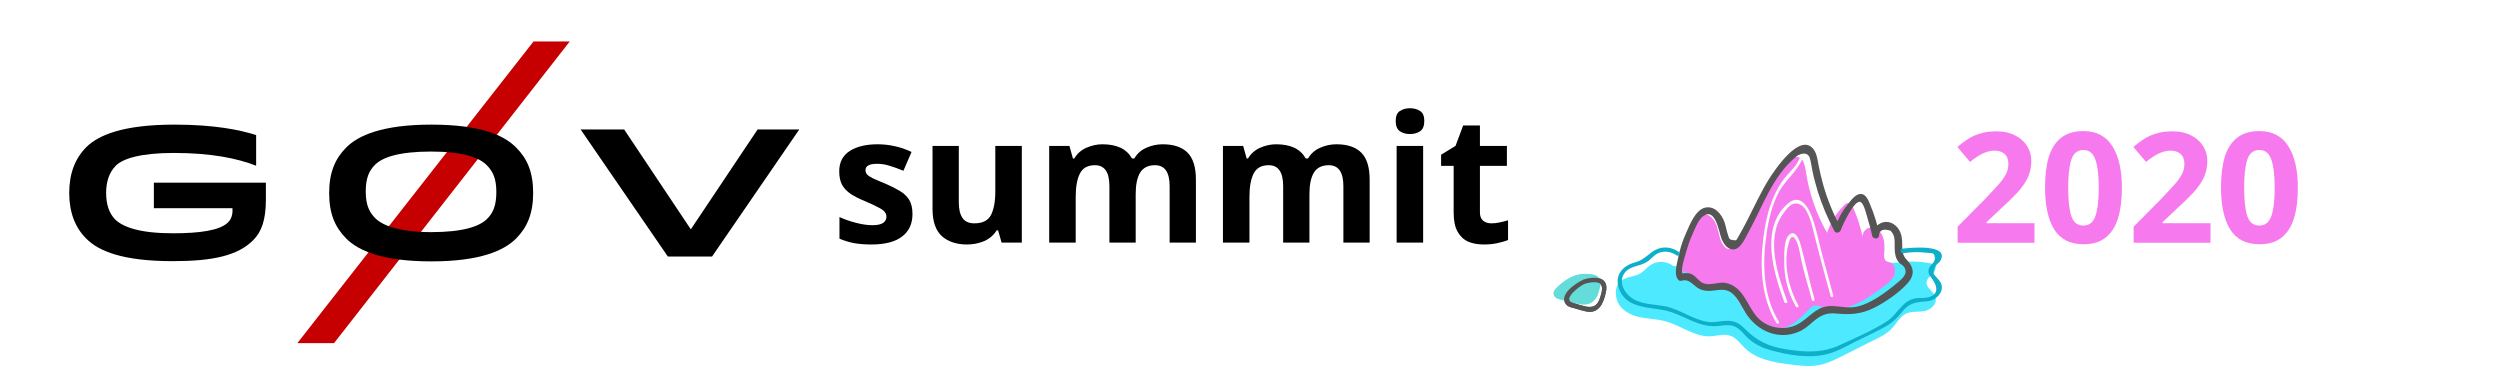
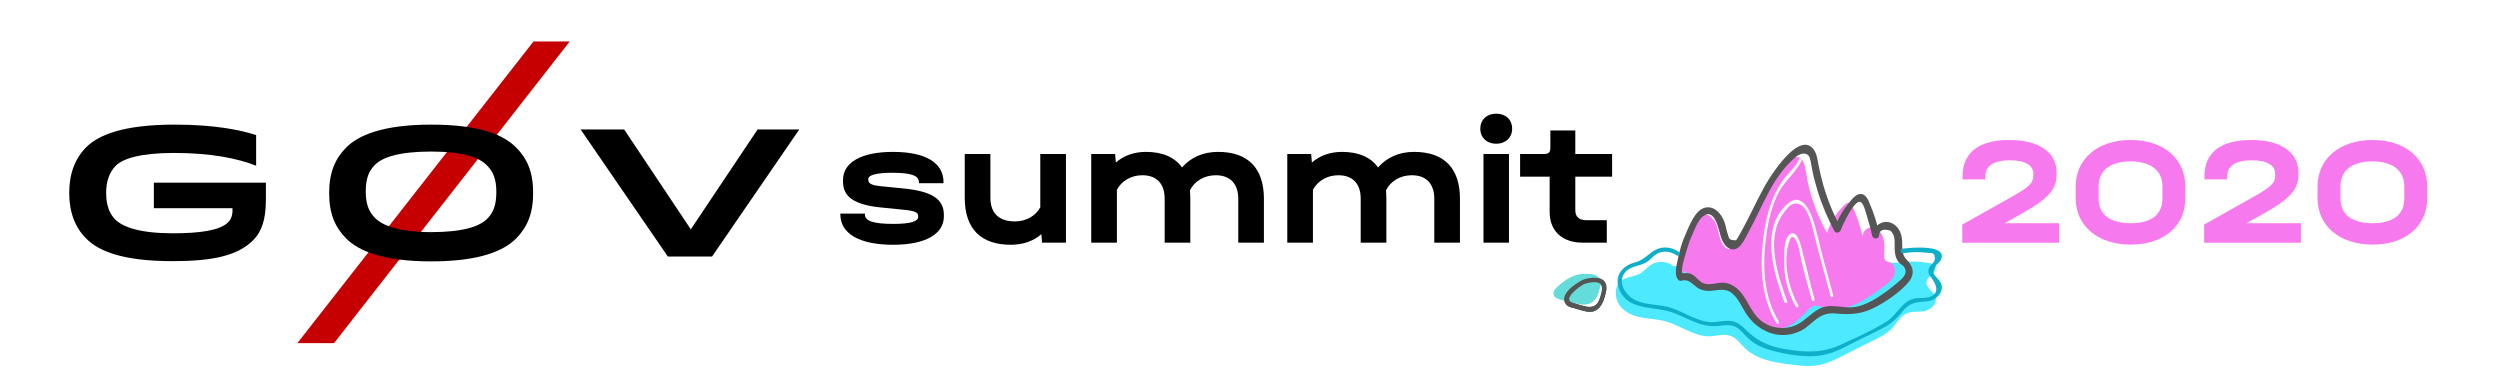
<svg xmlns="http://www.w3.org/2000/svg" width="100%" height="100%" viewBox="0 0 2600 400" version="1.1" xml:space="preserve" style="fill-rule:evenodd;clip-rule:evenodd;stroke-linejoin:round;stroke-miterlimit:2;">
  <g transform="matrix(1,0,0,1,-1880,-6000)">
    <g id="ocean-islands-logo-singleline" transform="matrix(0.902778,0,0,0.195312,-7842.92,6000)">
      <rect x="10770" y="0" width="2880" height="2048" style="fill:none;" />
      <g transform="matrix(0.615385,0,0,2,3756.41,-536.358)">
        <g transform="matrix(2.17338,0,0,6.18207,13683.3,-1083.41)">
          <g>
            <path d="M-902.3,284.5C-870.3,284.5 -847.6,286.8 -831.3,290L-831.3,276.8C-845.1,274.6 -866.9,272.3 -901.6,272.3C-945.9,272.3 -967.1,276.8 -977.6,282C-987.3,286.9 -992.3,293.4 -992.3,301.7C-992.3,310 -987.3,316.6 -977.6,321.4C-966.9,326.8 -946.3,331.1 -903,331.1C-868.4,331.1 -847.1,328.7 -833.9,322.1C-826.7,318.5 -822.9,313.4 -822.9,304.6L-822.9,297.3L-919.4,297.3L-919.4,308.3L-851.7,308.3C-851.5,309.6 -851.5,312.5 -855.5,314.4C-862.5,317.9 -879.9,319.1 -903,319.1C-931.2,319.1 -945.9,316.5 -952.8,313.1C-957.8,310.5 -960.5,306.8 -960.5,301.7C-960.5,296.7 -957.7,292.8 -952.2,290C-946.2,287 -931.3,284.5 -902.3,284.5C-902.3,284.5 -931.3,284.5 -902.3,284.5Z" style="fill-rule:nonzero;" />
          </g>
        </g>
        <g transform="matrix(2.17338,0,0,6.18207,13683.3,-1083.41)">
          <g>
            <path d="M-363.5,274.4L-399.4,274.4L-456.9,317.4L-514.3,274.4L-551.8,274.4L-476.7,329.1L-438.6,329.1L-363.5,274.4Z" style="fill-rule:nonzero;" />
          </g>
        </g>
        <g transform="matrix(2.17338,0,0,6.18207,13683.3,-1083.41)">
          <g>
            <path d="M-561.2,236.5L-592.4,236.5L-795.8,366.4L-764.2,366.4L-561.2,236.5Z" style="fill:rgb(198,0,0);fill-rule:nonzero;" />
          </g>
        </g>
        <g transform="matrix(2.17338,0,0,6.18207,13683.3,-1083.41)">
          <g>
            <path d="M-607.3,282.2C-617.5,277 -637.2,272.3 -680.5,272.3C-722.2,272.3 -743.4,276.9 -753.8,282.2C-763.3,287 -768.4,292.9 -768.4,301.8C-768.4,310.7 -763.3,316.5 -753.8,321.3C-743.6,326.5 -723,331.2 -680.5,331.2C-638,331.2 -617.6,326.5 -607.3,321.3C-597.8,316.5 -592.7,310.6 -592.7,301.7C-592.7,292.8 -597.8,286.9 -607.3,282.2ZM-680.5,318.6C-708.2,318.6 -722.5,315.7 -728.7,312.6C-733.5,310.2 -736.9,307.1 -736.9,301.2C-736.9,295.3 -734,292.1 -728.9,289.6C-722.6,286.4 -708.3,283.9 -680.6,283.9C-652.9,283.9 -639,286.5 -632.6,289.8C-627.5,292.4 -624.4,295.4 -624.4,301.3C-624.4,307.2 -627.3,310.4 -632.4,312.9C-638.8,316.1 -652.8,318.6 -680.5,318.6Z" style="fill-rule:nonzero;" />
          </g>
        </g>
      </g>
      <g transform="matrix(0.93804,0,0,1.94282,724.009,-519.581)">
        <g transform="matrix(2.29413,0,0,5.11987,11500.2,-1681.06)">
          <path d="M499.1,527.9C495.3,529.1 492,531.5 489.2,534.1C488,535.2 486.6,536.8 487.2,538.5C487.7,540.1 489.8,540.7 491.5,541.1C493.8,541.7 496.2,542.2 498.5,542.8C500.8,543.3 503.2,543.9 505.4,543.3C508.3,542.5 510.3,539.9 511,537.2C511.7,534.5 513.3,531.7 510.9,528.9C509.2,527.3 505.9,527.2 503.6,527.2C502.1,527.2 500.6,527.5 499.1,527.9Z" style="fill:rgb(100,221,218);fill-rule:nonzero;" />
        </g>
        <g transform="matrix(2.29413,0,0,5.11987,11500.2,-1681.06)">
          <path d="M503.4,530.1C503.3,530.1 503.2,530.1 503.1,530.2C503,530.2 502.9,530.3 502.9,530.3C499.2,532 489.5,538.2 493.7,543.5C494.9,545 496.9,545.2 498.6,545.7C500.5,546.3 502.5,546.9 504.4,547.3C511,548.7 513.7,543.3 515,537.1C517,528.5 508.9,528.4 503.4,530.1ZM512,539.7C510.5,544.8 507.5,545.6 503.2,544.4C501.3,543.9 499.3,543.3 497.4,542.7C491.1,540.9 501.4,533.4 503.7,532.5C505.7,531.9 508.4,531.4 510.4,531.8C514.2,532.4 512.9,536.9 512,539.7Z" style="fill:rgb(85,85,85);fill-rule:nonzero;" />
        </g>
        <g transform="matrix(2.29413,0,0,5.11987,11500.2,-1681.06)">
          <path d="M499.1,527.9C495.3,529.1 492,531.5 489.2,534.1C488,535.2 486.6,536.8 487.2,538.5C487.7,540.1 489.8,540.7 491.5,541.1C493.8,541.7 496.2,542.2 498.5,542.8C500.8,543.3 503.2,543.9 505.4,543.3C508.3,542.5 510.3,539.9 511,537.2C511.7,534.5 513.3,531.7 510.9,528.9C509.2,527.3 505.9,527.2 503.6,527.2C502.1,527.2 500.6,527.5 499.1,527.9Z" style="fill:rgb(100,221,218);fill-rule:nonzero;" />
        </g>
        <g transform="matrix(2.29413,0,0,5.11987,11500.2,-1681.06)">
          <path d="M503.4,530.1C503.3,530.1 503.2,530.1 503.1,530.2C503,530.2 502.9,530.3 502.9,530.3C499.2,532 489.5,538.2 493.7,543.5C494.9,545 496.9,545.2 498.6,545.7C500.5,546.3 502.5,546.9 504.4,547.3C511,548.7 513.7,543.3 515,537.1C517,528.5 508.9,528.4 503.4,530.1ZM512,539.7C510.5,544.8 507.5,545.6 503.2,544.4C501.3,543.9 499.3,543.3 497.4,542.7C491.1,540.9 501.4,533.4 503.7,532.5C505.7,531.9 508.4,531.4 510.4,531.8C514.2,532.4 512.9,536.9 512,539.7Z" style="fill:rgb(85,85,85);fill-rule:nonzero;" />
        </g>
        <g transform="matrix(2.29413,0,0,5.11987,11508.5,-1733.76)">
          <path d="M668.1,531.5C673.8,530.6 679.7,530.7 685.4,531.9C686.1,532.1 686.9,532.2 687.4,532.8C688.6,534.1 687.5,536.4 686.3,537.6C685,538.8 683.4,539.9 683.1,541.7C682.6,545.1 687,546.8 687.9,550.1C688.9,553.6 685.2,556.8 681.9,557.4C678.5,558 674.9,557.3 671.8,558.9C668.6,560.6 666.9,564.2 664.3,566.9C661.8,569.5 658.7,571.1 655.6,572.6C650,575.4 644.3,578.2 638.7,581.1C634.5,583.2 630.2,585.4 625.5,586.3C620.3,587.3 614.9,586.6 609.6,585.9C601.2,584.8 592.3,583.4 585.9,577.3C583.4,574.9 581.4,571.9 578.3,570.7C574.7,569.3 570.8,570.8 567.1,570.9C558.8,571.2 551.5,565.1 543.4,562.9C539.1,561.7 534.7,561.6 530.3,560.8C525.9,560 521.5,558.1 518.8,554.4C516.1,550.6 515.8,544.5 519.2,541.5C522.2,538.8 526.7,539.2 530.1,537.1C531.8,536 533.2,534.3 534.8,533.1C538.5,530.3 543.9,530.4 547.6,533.3" style="fill:rgb(77,234,255);fill-rule:nonzero;" />
        </g>
        <g transform="matrix(2.29413,0,0,5.11987,11508.5,-1733.76)">
          <path d="M551.5,538.3C550.9,528.2 553.6,517.9 559.1,509.6C560.2,507.9 561.5,506.2 563.4,505.8C566.9,504.9 569.9,508.8 571,512.5C572.1,516.2 572.4,520.4 575.1,523.1C575.8,523.9 576.9,524.4 577.9,524C578.5,523.8 578.9,523.2 579.2,522.7C589.8,507.2 594.9,486.3 610.2,476.2C611.4,475.4 612.7,474.7 614.1,474.9C617,475.3 617.9,479.2 618.4,482.3C620.1,494 624,505.4 629.8,515.5C631.7,509.9 634.8,504.8 638.9,500.8C639.6,500.1 640.5,499.4 641.4,499.5C642.6,499.6 643.3,500.9 643.8,502.1C646.1,507.3 647.9,512.9 649,518.5C648.1,515.7 650.7,512.6 653.5,512.6C656.3,512.6 658.7,515 659.7,517.7C660.7,520.4 660.6,523.5 660.4,526.4C660.3,527.9 660.2,529.6 661.3,530.5C662,531.1 663,531.1 663.8,531.5C666.1,532.5 666.7,535.9 665.7,538.3C664.7,540.7 662.6,542.4 660.6,543.9C650.8,551.3 639.1,559.2 627.6,555.4C626,554.9 624.4,554.2 622.9,554.6C621.6,554.9 620.6,555.9 619.6,556.9C616.7,559.8 613.9,562.9 610.4,564.8C603,568.9 593.2,566.9 587.7,560.3C585,557 583.4,552.8 580.9,549.2C578.5,545.6 574.6,542.5 570.5,543.1C568.1,543.4 565.9,544.9 563.6,544.6C559.1,543.9 557.4,537.3 553,536.1" style="fill:rgb(247,121,238);fill-rule:nonzero;" />
        </g>
        <g transform="matrix(2.29413,0,0,5.11987,11508.5,-1733.76)">
          <path d="M552.7,537.9C550.8,536 554.2,526.6 554.8,524.3C555.5,522 556.2,519.8 557.2,517.6C558.5,514.6 560.6,508.9 563.2,506.8C570.3,501.2 572,515.9 573.5,519.2C574.4,521.1 575.6,523.1 577.7,524C582.8,526.2 585.7,518.8 587.6,515.4C595.3,501.6 600.6,485 613.3,474.7C615.6,472.8 619.6,472 620.6,475.6C621.2,477.5 621.4,479.5 621.8,481.5C622.6,485.5 623.6,489.4 624.8,493.3C627.1,500.6 630.1,507.7 633.7,514.5C634.5,516 636.6,515.5 637.1,514.1C638.1,511.4 644.4,497.6 647.7,499C649.6,499.8 650.9,505.9 651.5,507.8C652.5,510.9 653.3,514 654,517.2C654.4,518.9 657.4,519 657.6,517.2C657.7,514 659.8,513.1 663.8,514.4C665.1,515.7 665.8,517.3 665.9,519.1C666.1,520.8 665.9,522.5 666,524.2C666.1,526.8 666.5,529.2 668.2,531.3C669,532.2 670.4,532.8 671,533.7C673.5,537.3 670,540.1 667.6,542.1C664.3,544.9 660.8,547.6 657.2,549.9C653.7,552.1 649.9,554.1 645.8,555C641.3,556 637.3,554.9 632.8,554.7C625.2,554.4 622,559 616.3,563.1C610,567.7 601.2,567.5 594.9,562.9C588.8,558.4 587.3,550.2 581.6,545.3C579.8,543.8 577.8,542.7 575.4,542.3C571.7,541.7 567.8,543.7 564.2,542.7C561.2,541.9 559.8,538.6 557,537.5C555.2,536.8 552.8,537 551,537.5C548.7,538.1 549.7,541.7 552,541.1C555.6,540.1 557.4,542.7 560,544.6C562,546.1 564.2,546.6 566.6,546.6C571,546.5 575.1,544.7 579,547.9C582.3,550.6 584,554.8 586.2,558.3C592.2,568.1 604,573.3 615,568.3C617.5,567.2 619.5,565.5 621.6,563.7C625.7,560.1 629,558.1 634.7,558.7C642.1,559.4 648.1,559.1 654.9,555.7C661.2,552.5 668.4,547.6 673.1,542.3C676.8,538.1 676.3,533.9 672.7,530.2C668.7,526.1 670.7,522.5 669.7,517.5C669.2,514.9 667.8,512.4 665.5,510.9C660.8,507.8 655,510.9 654.2,516.3L657.8,516.3C656.7,511 655.2,505.9 653.1,501C652.2,498.8 650.9,494.6 647.7,494.7C644.7,494.8 642.1,498.8 640.5,500.8C637.5,504.5 635.4,508.7 633.7,513.2C634.8,513.1 636,512.9 637.1,512.8C633.2,505.5 630.1,498 627.8,490C626.8,486.4 625.9,482.7 625.2,479C624.7,476.3 624.3,473.1 622.6,470.8C615.4,461.4 601.8,481.8 598.6,486.9C594.5,493.5 591.3,500.6 587.8,507.5C586.1,510.9 584.3,514.2 582.4,517.5C581.3,519.3 581.6,519.8 579.4,519.4C577.4,519.1 577.4,518.6 576.8,516.7C576,514.5 575.7,512.1 574.9,509.8C573.4,505.6 569.7,500.9 564.6,502C559.2,503.2 556.2,511.5 554.2,515.9C552.2,520.3 550.9,524.9 549.9,529.7C549.3,532.8 547.7,538.2 550.3,540.8C551.8,542.3 554.4,539.6 552.7,537.9Z" style="fill:rgb(85,85,85);fill-rule:nonzero;" />
        </g>
        <g transform="matrix(2.29413,0,0,5.11987,11508.5,-1733.76)">
          <path d="M670.6,526.4C673.7,526 676.8,525.7 679.9,525.9C681.1,526 682.4,526.1 683.6,526.2C686.2,526.5 687.1,525.9 687.5,528.7C687.9,531.8 684.5,532.4 684.1,535.5C683.8,537.7 685.2,538.8 686.3,540.5C688.2,543.4 689.8,547.1 685.9,549.3C683.2,550.8 679.9,550.1 677,550.6C669.8,551.9 667.5,559.3 661.8,562.9C654.2,567.8 645.3,571.6 637.1,575.4C627.3,580 618.1,579.5 607.6,577.8C598.7,576.4 592.2,573.4 585.8,566.9C583.9,565 581.8,563.3 579,562.8C574.8,562 570.5,563.8 566.2,563.2C558,562.1 551.1,556.4 543,554.8C537.8,553.8 532.2,553.9 527.3,551.6C521.8,549 517.1,541.7 522,536.3C525,533 530.5,533.4 534.1,530.6C535.7,529.4 537,527.7 538.8,526.7C542.3,524.8 546.2,525.5 549.3,527.6C550.5,528.4 551.6,526.5 550.4,525.7C547.4,523.7 544,522.8 540.4,523.7C538.9,524.1 537.5,524.8 536.2,525.7C533.1,528 531,530.2 527.1,531.3C520,533.2 515.6,538.6 518.7,546.1C522.7,556 534.7,555.2 543.3,557.1C552.9,559.2 560.8,566.4 571.1,565.4C575.6,565 579.3,564 583.1,567.4C584.8,568.9 586.1,570.7 587.8,572.2C591.2,575.2 595.2,577.1 599.5,578.3C608.6,580.9 620.3,582.9 629.6,580.5C634.9,579.2 639.8,576.4 644.7,573.9C650.1,571.2 655.6,568.7 660.9,565.8C664.7,563.7 667.3,561.2 670,557.8C672.9,554.1 675.7,552.9 680.5,552.4C682.3,552.2 684.1,552.3 685.8,551.6C689.1,550.3 692,547.1 691.1,543.4C690.8,542.1 689.9,541 689,540C687.1,537.7 685.5,537.5 688.2,532.9C688.7,532.1 689.7,531.6 690.3,530.7C696.1,521.2 673.8,523.5 670,524C668.6,524.4 669.2,526.6 670.6,526.4Z" style="fill:rgb(14,175,201);fill-rule:nonzero;" />
        </g>
        <g transform="matrix(2.29413,0,0,5.11987,11508.5,-1733.76)">
          <path d="M614.4,554.3C609.1,544.8 605.9,530.6 609.7,519.7C611.3,515.2 613.4,519.4 614.2,522C615,524.5 615.4,527.1 615.9,529.6C617.4,537 619.8,544.2 621.7,551.5C622,552.4 623.4,552 623.1,551.1C620.5,541.7 618.4,532.1 615.9,522.7C615.3,520.4 613.3,513.5 609.7,516.4C606.5,519 606.9,527.1 606.9,530.7C606.7,539.3 608.9,547.6 613.1,555C613.6,555.9 614.9,555.2 614.4,554.3Z" style="fill:rgb(252,252,252);fill-rule:nonzero;" />
        </g>
        <g transform="matrix(2.29413,0,0,5.11987,11508.5,-1733.76)">
          <path d="M608.5,552.2C603.5,538.6 596.9,519 605.9,505.8C607,504.2 608.2,502.6 609.6,501.3C612.8,498.4 616.6,500 618.6,503.5C621.1,507.9 622.1,513 623.3,517.8C625.9,528.4 628.9,538.9 631.7,549.4C632,550.3 633.4,549.9 633.1,549C631.2,541.9 629.2,534.8 627.3,527.6C625.6,521.1 624.3,514.3 622.1,508C619.8,501.4 615.3,493.9 608.4,500.2C593.9,513.4 601.2,536.8 606.9,552.6C607.4,553.5 608.9,553.1 608.5,552.2Z" style="fill:rgb(252,252,252);fill-rule:nonzero;" />
        </g>
        <g transform="matrix(2.29413,0,0,5.11987,11508.5,-1733.76)">
          <path d="M604,563C595.5,549.4 595.1,531.7 597.4,516.2C598.5,508.6 600.3,500.8 603.9,493.9C607.3,487.3 613.8,482.8 616.5,476C616.9,475.1 615.4,474.7 615.1,475.6C613.4,480 609.8,482.7 607,486.3C604.6,489.3 602.7,492.9 601.1,496.5C598.1,503.6 596.5,511.4 595.6,519C593.8,534 594.6,550.7 602.8,563.9C603.2,564.6 604.5,563.9 604,563Z" style="fill:rgb(252,252,252);fill-rule:nonzero;" />
        </g>
      </g>
      <g transform="matrix(17.1429,0,0,79.2382,-387.856,-38784)">
-         <text x="706.739px" y="505.767px" style="font-family:'HalvarBreit-Bd', 'Halvar Breitschrift';font-weight:700;font-stretch:expanded;font-size:11.889px;">summit</text>
+         <g transform="matrix(11.8892,0,0,11.8892,706.739,505.767)">
+           <path d="M0.349,0.012C0.529,0.012 0.636,-0.047 0.636,-0.148L0.636,-0.158C0.636,-0.246 0.568,-0.29 0.411,-0.306L0.28,-0.319C0.229,-0.324 0.209,-0.334 0.209,-0.354L0.209,-0.36C0.209,-0.382 0.256,-0.395 0.344,-0.395C0.451,-0.395 0.495,-0.379 0.495,-0.342L0.495,-0.336L0.634,-0.336L0.634,-0.342C0.634,-0.452 0.532,-0.513 0.348,-0.513C0.17,-0.513 0.066,-0.454 0.066,-0.354L0.066,-0.344C0.066,-0.258 0.132,-0.214 0.279,-0.199L0.408,-0.186C0.471,-0.18 0.491,-0.171 0.491,-0.151L0.491,-0.146C0.491,-0.119 0.444,-0.106 0.351,-0.106C0.238,-0.106 0.19,-0.122 0.19,-0.159L0.19,-0.164L0.051,-0.164L0.051,-0.159C0.051,-0.05 0.161,0.012 0.349,0.012Z" style="fill-rule:nonzero;" />
+         </g>
+         <g transform="matrix(11.8892,0,0,11.8892,714.919,505.767)">
+           <path d="M0.493,-0.501L0.493,-0.2C0.467,-0.151 0.413,-0.12 0.35,-0.12C0.259,-0.12 0.211,-0.167 0.211,-0.254L0.211,-0.501L0.066,-0.501L0.066,-0.254C0.066,-0.077 0.158,0.013 0.33,0.012C0.397,0.011 0.455,-0.009 0.499,-0.048L0.503,0L0.638,0L0.638,-0.501L0.493,-0.501Z" style="fill-rule:nonzero;" />
+         </g>
+         <g transform="matrix(11.8892,0,0,11.8892,723.372,505.767)">
+           <path d="M0.787,-0.513C0.702,-0.513 0.633,-0.482 0.583,-0.425C0.542,-0.483 0.473,-0.513 0.379,-0.513C0.312,-0.513 0.254,-0.492 0.209,-0.453L0.205,-0.501L0.07,-0.501L0.07,0L0.215,0L0.215,-0.299C0.242,-0.349 0.295,-0.381 0.359,-0.381C0.44,-0.381 0.485,-0.333 0.485,-0.248L0.485,0L0.63,0L0.63,-0.248C0.63,-0.265 0.629,-0.281 0.628,-0.296C0.654,-0.348 0.709,-0.381 0.774,-0.381C0.855,-0.381 0.901,-0.333 0.901,-0.248L0.901,0L1.046,0L1.046,-0.248C1.046,-0.421 0.956,-0.513 0.787,-0.513Z" style="fill-rule:nonzero;" />
+         </g>
+         <g transform="matrix(11.8892,0,0,11.8892,736.546,505.767)">
+           <path d="M0.787,-0.513C0.702,-0.513 0.633,-0.482 0.583,-0.425C0.542,-0.483 0.473,-0.513 0.379,-0.513C0.312,-0.513 0.254,-0.492 0.209,-0.453L0.205,-0.501L0.07,-0.501L0.07,0L0.215,0L0.215,-0.299C0.242,-0.349 0.295,-0.381 0.359,-0.381C0.44,-0.381 0.485,-0.333 0.485,-0.248L0.485,0L0.63,0L0.63,-0.248C0.63,-0.265 0.629,-0.281 0.628,-0.296C0.654,-0.348 0.709,-0.381 0.774,-0.381C0.855,-0.381 0.901,-0.333 0.901,-0.248L0.901,0L1.046,0L1.046,-0.248C1.046,-0.421 0.956,-0.513 0.787,-0.513Z" style="fill-rule:nonzero;" />
+         </g>
+         <g transform="matrix(11.8892,0,0,11.8892,749.719,505.767)">
+           <path d="M0.143,-0.559C0.196,-0.559 0.233,-0.594 0.233,-0.644C0.233,-0.695 0.197,-0.729 0.143,-0.729C0.089,-0.729 0.053,-0.694 0.053,-0.644C0.053,-0.594 0.09,-0.559 0.143,-0.559ZM0.071,0L0.215,0L0.215,-0.501L0.071,-0.501L0.071,0Z" style="fill-rule:nonzero;" />
+         </g>
+         <g transform="matrix(11.8892,0,0,11.8892,753.119,505.767)">
+           <path d="M0.512,-0.373L0.512,-0.501L0.304,-0.501L0.304,-0.634L0.163,-0.634L0.163,-0.538C0.163,-0.51 0.154,-0.501 0.126,-0.501L-0.008,-0.501L-0.008,-0.373L0.159,-0.373L0.159,-0.173C0.159,-0.066 0.23,0 0.345,0L0.482,0L0.482,-0.127L0.364,-0.127C0.325,-0.127 0.304,-0.147 0.304,-0.183L0.304,-0.373L0.512,-0.373Z" style="fill-rule:nonzero;" />
+         </g>
      </g>
      <g transform="matrix(15.6487,0,0,72.3319,1958.6,-35290.4)">
-         <text x="706.739px" y="505.767px" style="font-family:'HalvarBreit-Bd', 'Halvar Breitschrift';font-weight:700;font-stretch:expanded;font-size:11.326px;fill:rgb(247,121,238);">2020</text>
+         <g transform="matrix(11.3256,0,0,11.3256,706.739,505.767)">
+           <path d="M0.345,-0.127L0.463,-0.193C0.631,-0.288 0.683,-0.348 0.683,-0.445L0.683,-0.455C0.683,-0.588 0.569,-0.668 0.376,-0.668C0.178,-0.668 0.072,-0.586 0.072,-0.433L0.072,-0.412L0.22,-0.412L0.22,-0.432C0.22,-0.5 0.275,-0.536 0.379,-0.536C0.478,-0.536 0.532,-0.505 0.532,-0.448L0.532,-0.439C0.532,-0.389 0.51,-0.365 0.385,-0.295L0.07,-0.118L0.07,0L0.699,0L0.699,-0.127L0.345,-0.127Z" style="fill:rgb(247,121,238);fill-rule:nonzero;" />
+         </g>
+         <g transform="matrix(11.3256,0,0,11.3256,715.29,505.767)">
+           <path d="M0.41,0.012C0.624,0.012 0.765,-0.108 0.765,-0.29L0.765,-0.365C0.765,-0.546 0.623,-0.668 0.41,-0.668C0.196,-0.668 0.052,-0.546 0.052,-0.365L0.052,-0.29C0.052,-0.11 0.196,0.012 0.41,0.012ZM0.41,-0.127C0.275,-0.127 0.201,-0.184 0.201,-0.287L0.201,-0.367C0.201,-0.47 0.277,-0.529 0.409,-0.529C0.541,-0.529 0.616,-0.469 0.616,-0.367L0.616,-0.287C0.616,-0.183 0.544,-0.127 0.41,-0.127Z" style="fill:rgb(247,121,238);fill-rule:nonzero;" />
+         </g>
+         <g transform="matrix(11.3256,0,0,11.3256,724.543,505.767)">
+           <path d="M0.345,-0.127L0.463,-0.193C0.631,-0.288 0.683,-0.348 0.683,-0.445L0.683,-0.455C0.683,-0.588 0.569,-0.668 0.376,-0.668C0.178,-0.668 0.072,-0.586 0.072,-0.433L0.072,-0.412L0.22,-0.412L0.22,-0.432C0.22,-0.5 0.275,-0.536 0.379,-0.536C0.478,-0.536 0.532,-0.505 0.532,-0.448L0.532,-0.439C0.532,-0.389 0.51,-0.365 0.385,-0.295L0.07,-0.118L0.07,0L0.699,0L0.699,-0.127L0.345,-0.127Z" style="fill:rgb(247,121,238);fill-rule:nonzero;" />
+         </g>
+         <g transform="matrix(11.3256,0,0,11.3256,733.094,505.767)">
+           <path d="M0.41,0.012C0.624,0.012 0.765,-0.108 0.765,-0.29L0.765,-0.365C0.765,-0.546 0.623,-0.668 0.41,-0.668C0.196,-0.668 0.052,-0.546 0.052,-0.365L0.052,-0.29C0.052,-0.11 0.196,0.012 0.41,0.012ZM0.41,-0.127C0.275,-0.127 0.201,-0.184 0.201,-0.287L0.201,-0.367C0.201,-0.47 0.277,-0.529 0.409,-0.529C0.541,-0.529 0.616,-0.469 0.616,-0.367L0.616,-0.287C0.616,-0.183 0.544,-0.127 0.41,-0.127Z" style="fill:rgb(247,121,238);fill-rule:nonzero;" />
+         </g>
      </g>
    </g>
  </g>
</svg>
